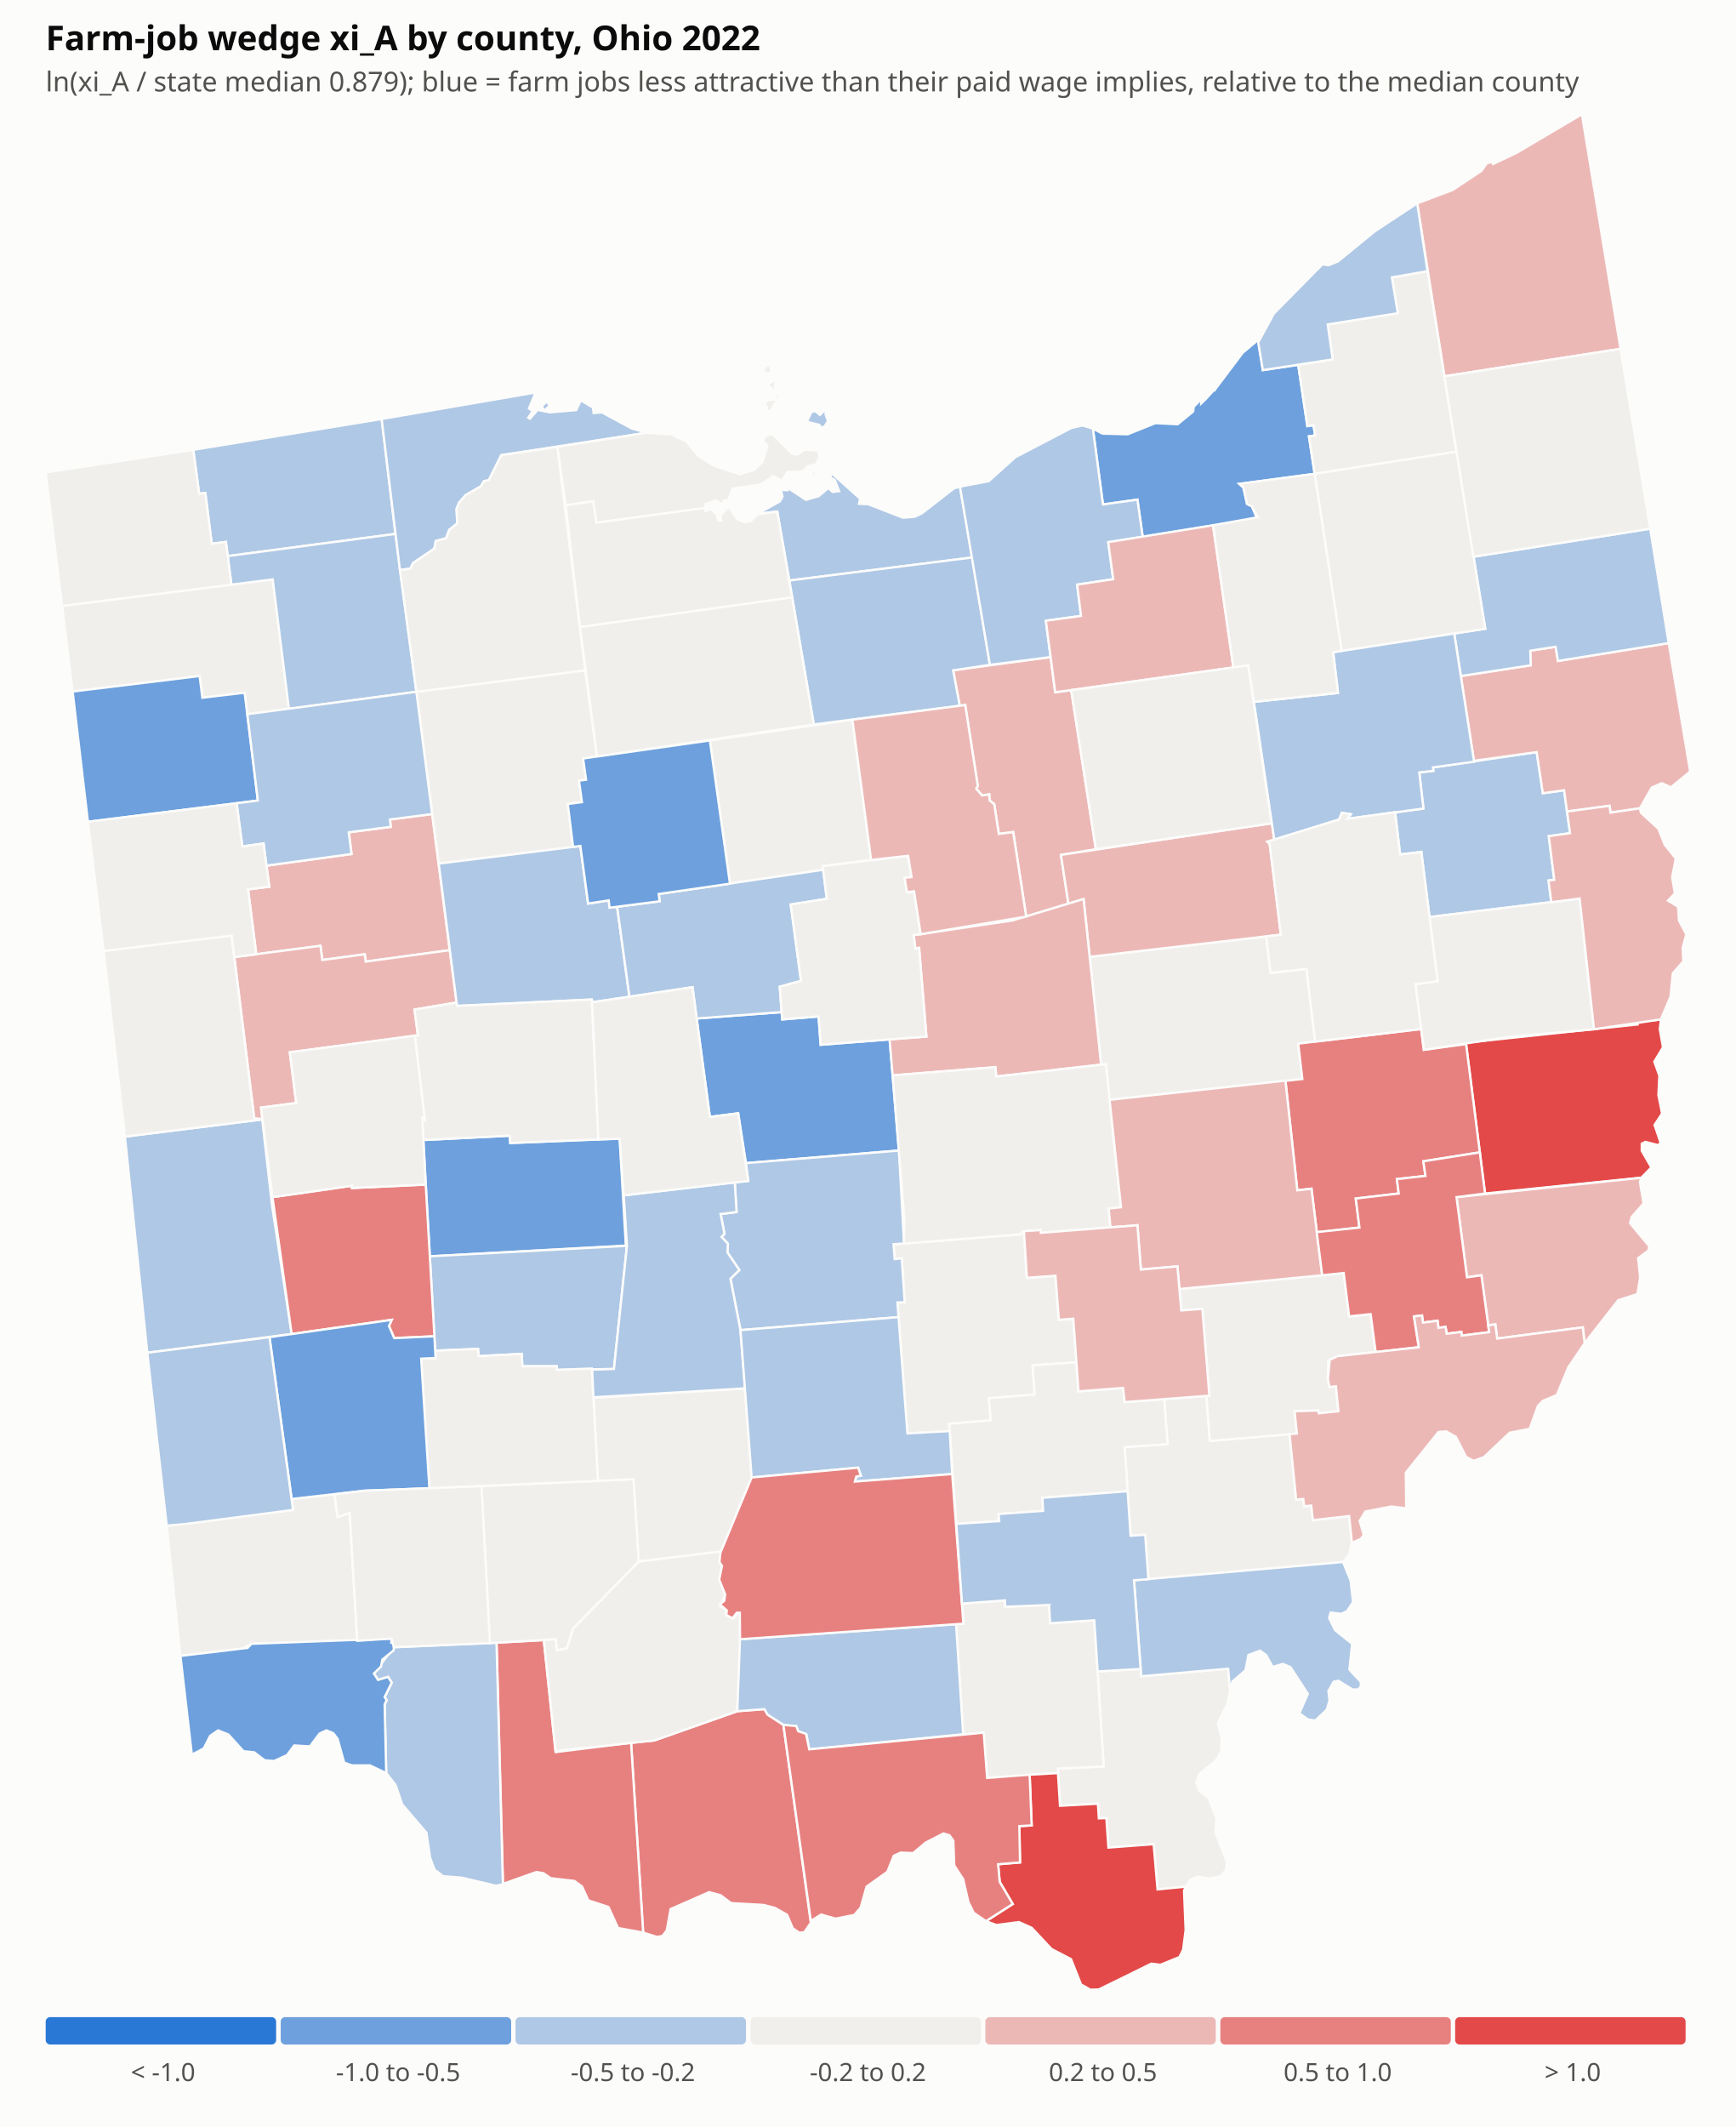
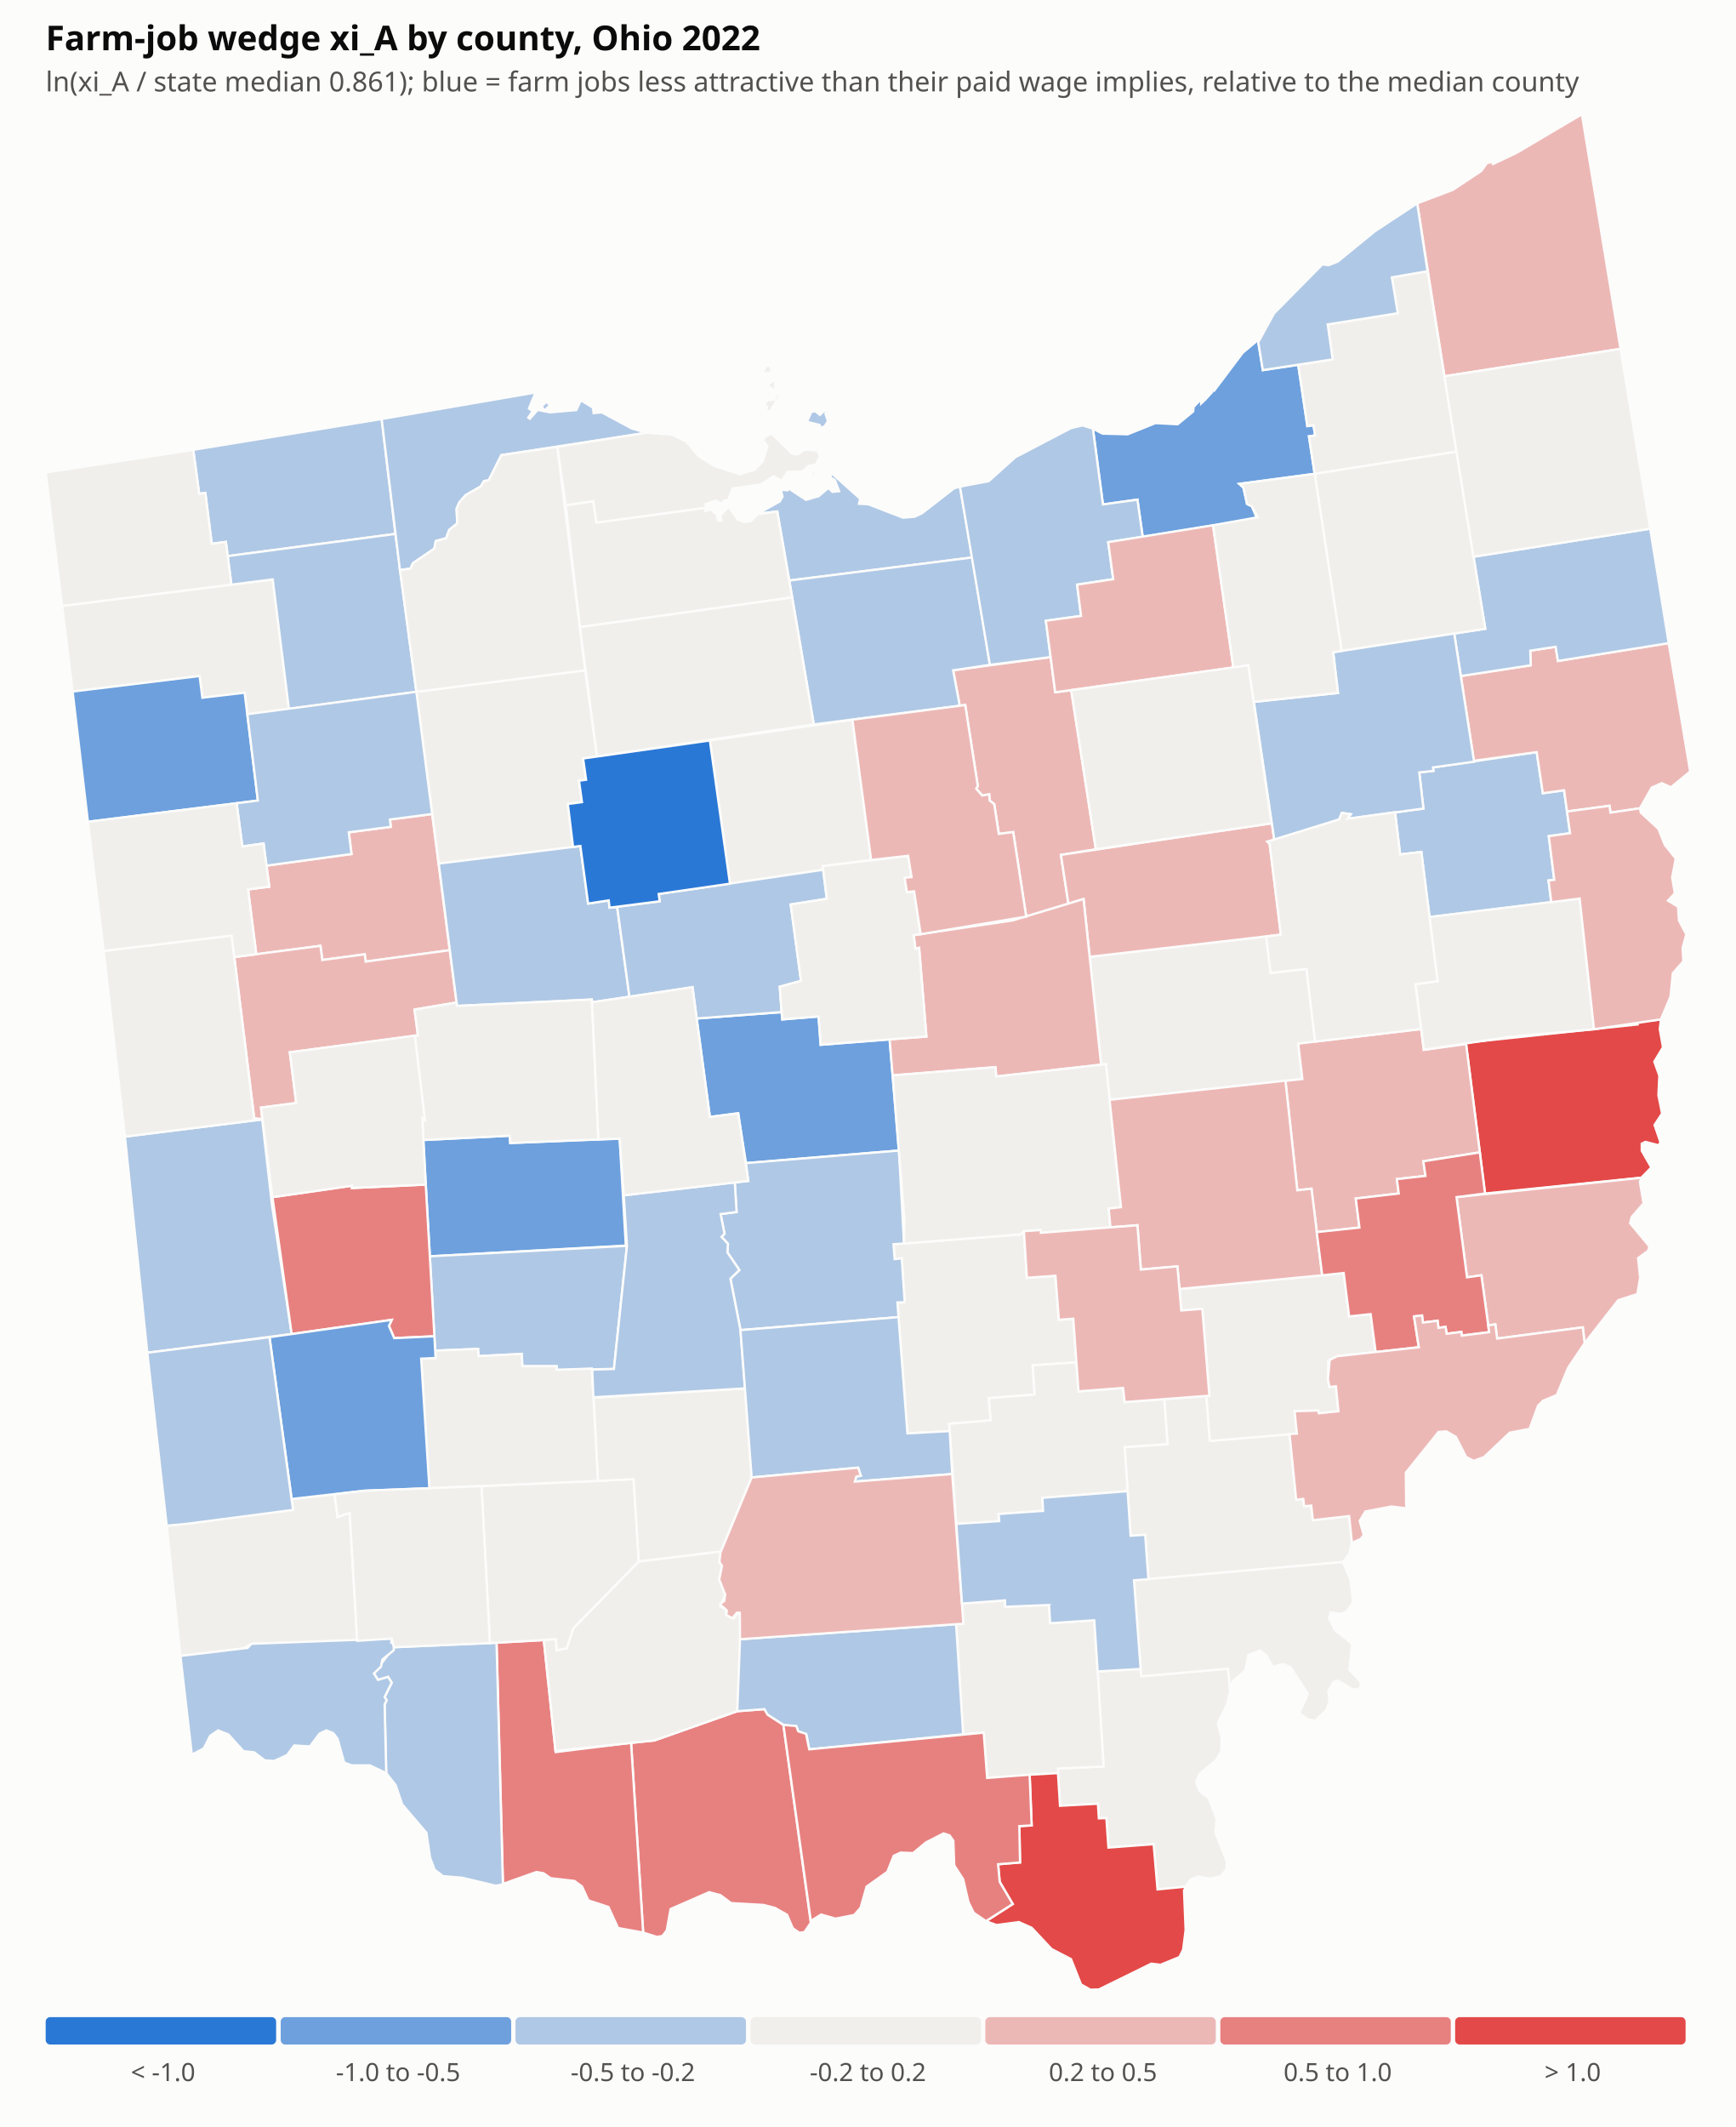
<svg xmlns="http://www.w3.org/2000/svg" viewBox="0 0 760 931" font-family="system-ui, sans-serif">
  <rect width="100%" height="100%" fill="#fcfcfb" />
  <text x="20" y="22" font-size="15" font-weight="600" fill="#0b0b0b">Farm-job wedge xi_A by county, Ohio 2022</text>
-   <text x="20" y="40" font-size="12" fill="#52514e">ln(xi_A / state median 0.879); blue = farm jobs less attractive than their paid wage implies, relative to the median county</text>
+   <text x="20" y="40" font-size="12" fill="#52514e">ln(xi_A / state median 0.861); blue = farm jobs less attractive than their paid wage implies, relative to the median county</text>
  <g transform="translate(20,50)" stroke="#fcfcfb" stroke-width="1">
    <path d="M261.6,795.9L256.3,712.8L266.5,711.8L302.8,699.0L314.7,698.1L316.1,700.5L323.0,705.0L335.0,791.6L332.2,795.7L330.0,796.0L327.1,794.0L324.6,788.1L319.3,785.1L314.3,783.8L300.1,783.0L295.4,779.5L290.5,778.2L273.6,785.6L271.9,795.0L270.0,797.4L267.6,797.8L261.6,795.9Z" fill="#e78180" />
    <path d="M88.6,339.3L97.9,338.1L96.6,328.9L133.9,323.8L132.7,314.3L151.1,311.9L150.7,308.7L169.2,306.3L176.9,365.9L140.1,370.9L139.7,367.7L121.1,370.2L120.3,364.0L92.2,367.7L88.6,339.3Z" fill="#ecb8b6" />
    <path d="M397.3,243.4L440.0,237.6L442.0,253.0L449.0,252.1L459.8,321.7L444.5,324.2L447.8,345.6L429.3,351.2L423.6,314.2L417.3,315.0L415.3,302.0L413.3,300.4L413.1,297.7L410.0,298.2L407.4,295.2L408.1,294.0L402.6,258.6L400.2,258.9L397.3,243.4Z" fill="#ecb8b6" />
    <path d="M612.4,114.7L600.5,39.0L616.1,33.1L628.6,24.8L631.0,21.4L633.3,20.9L633.7,21.8L644.2,16.8L672.6,0.0L689.5,102.7L612.4,114.7Z" fill="#ecb8b6" />
    <path d="M475.0,622.2L472.4,583.4L491.2,582.1L489.7,562.4L508.2,561.0L509.7,580.7L544.6,577.7L547.5,606.4L550.6,606.1L551.0,609.3L554.1,609.0L554.8,615.4L570.7,613.6L571.9,625.3L570.7,630.3L568.0,633.7L482.8,641.2L481.4,621.8L475.0,622.2Z" fill="#f0efec" />
    <path d="M82.6,368.9L120.3,364.0L121.1,370.2L139.7,367.7L140.1,370.9L176.9,365.9L179.9,388.8L161.5,391.9L163.0,403.2L106.9,410.6L109.7,432.8L94.3,434.8L94.8,439.9L91.3,439.5L82.6,368.9Z" fill="#ecb8b6" />
    <path d="M630.2,472.4L621.8,406.4L697.0,398.4L696.9,397.3L707.2,396.2L706.7,400.5L708.1,408.4L704.3,414.7L706.5,420.8L706.1,429.4L707.7,437.4L704.4,442.4L707.0,450.0L706.2,451.3L700.4,449.8L698.8,450.6L698.8,453.7L703.0,461.0L698.6,465.5L630.2,472.4Z" fill="#e34948" />
    <path d="M200.2,774.6L197.4,669.0L218.1,667.9L223.3,716.9L256.3,712.8L261.6,795.9L250.6,793.9L246.4,784.7L237.6,781.8L234.8,775.7L231.5,773.3L221.1,772.1L217.9,769.9L214.8,769.4L200.2,774.6Z" fill="#e78180" />
    <path d="M59.0,674.8L53.0,617.8L108.3,610.9L107.7,606.1L126.4,604.1L127.8,614.0L133.1,612.2L136.4,668.2L90.1,669.5L86.3,671.6L59.0,674.8Z" fill="#f0efec" />
    <path d="M593.0,324.0L590.8,305.6L603.2,303.9L601.4,288.1L607.6,287.4L607.4,285.9L652.8,279.2L655.5,297.2L664.8,295.9L667.4,314.7L658.1,316.0L660.5,335.1L658.0,335.4L659.2,344.9L605.9,351.4L602.3,322.9L593.0,324.0Z" fill="#afc8e5" />
    <path d="M168.2,499.9L165.3,449.0L203.2,447.1L203.4,450.3L251.3,448.4L254.0,495.2L168.2,499.9Z" fill="#6da0dd" />
    <path d="M170.5,541.2L168.2,499.9L254.5,495.3L248.8,549.2L223.7,549.6L223.7,548.0L208.7,548.0L208.4,542.6L189.5,543.6L189.3,540.4L170.5,541.2Z" fill="#afc8e5" />
    <path d="M143.7,682.5L152.4,671.0L197.4,669.0L200.2,774.8L197.1,775.4L182.4,771.9L174.0,771.2L170.3,768.4L168.3,763.1L166.7,752.2L156.1,739.8L153.2,731.3L149.1,726.1L148.4,696.0L149.3,694.2L148.4,692.8L151.5,686.5L149.9,684.0L145.5,685.3L143.7,682.5Z" fill="#afc8e5" />
    <path d="M194.5,669.2L190.8,600.5L257.4,597.4L259.7,633.5L231.0,662.8L228.2,671.5L223.7,672.4L223.3,667.5L194.5,669.2Z" fill="#f0efec" />
    <path d="M625.3,283.0L619.6,245.9L650.2,241.2L650.0,234.8L661.1,233.1L662.1,239.3L710.6,231.5L720.0,287.7L711.6,294.6L707.6,292.8L703.2,294.7L698.0,303.8L685.1,305.7L684.7,302.7L666.1,305.2L664.8,295.9L655.5,297.2L652.8,279.2L625.3,283.0Z" fill="#ecb8b6" />
    <path d="M462.1,416.0L457.1,368.8L534.4,359.9L536.3,375.9L552.0,374.1L555.8,405.9L548.4,406.8L550.2,422.3L465.8,431.4L464.2,415.8L462.1,416.0Z" fill="#f0efec" />
    <path d="M290.8,274.1L353.2,265.0L361.4,326.4L340.2,329.1L340.4,330.7L299.6,336.8L290.8,274.1Z" fill="#f0efec" />
    <path d="M462.9,170.8L458.5,137.6L462.7,139.8L473.7,140.1L485.9,135.2L495.6,135.7L502.4,130.1L502.6,128.1L506.0,124.6L505.9,126.6L507.6,125.0L510.7,121.6L510.5,120.3L511.6,121.0L524.1,104.4L530.8,98.8L532.9,112.0L548.4,109.7L552.4,136.5L555.1,136.1L555.8,140.6L553.1,141.0L555.6,157.4L522.6,161.8L524.4,163.4L526.0,170.6L528.1,171.6L530.3,176.9L480.3,185.0L478.0,168.7L462.9,170.8Z" fill="#6da0dd" />
    <path d="M44.5,542.1L34.7,447.5L94.8,440.0L99.1,477.6L107.7,533.9L44.5,542.1Z" fill="#afc8e5" />
    <path d="M11.8,252.7L7.2,215.2L99.4,203.6L106.5,260.3L88.3,262.6L87.1,253.2L68.6,255.4L67.4,245.9L11.8,252.7Z" fill="#f0efec" />
    <path d="M290.8,438.9L285.0,395.8L322.2,393.0L322.5,396.2L338.4,394.9L339.3,407.3L369.5,404.9L373.6,453.6L306.6,459.1L303.2,437.3L290.8,438.9Z" fill="#6da0dd" />
    <path d="M311.8,174.8L321.4,169.5L322.6,167.4L321.9,164.4L324.8,164.6L324.7,163.4L332.9,168.8L337.6,167.4L338.0,164.7L338.5,167.1L342.7,163.6L344.5,165.3L347.4,165.0L345.5,160.1L343.4,158.9L344.2,157.2L356.6,168.3L356.1,170.5L360.1,170.7L375.4,176.6L380.4,176.2L383.6,174.7L397.8,163.7L400.3,163.0L405.7,194.0L325.6,204.1L320.3,173.9L311.8,174.8ZM333.3,134.6L335.3,130.2L337.0,130.0L339.0,131.6L342.3,128.4L341.4,131.1L342.5,134.3L341.0,136.7L339.4,137.2L338.8,136.0L333.3,134.6Z" fill="#afc8e5" />
    <path d="M377.3,577.4L372.9,520.1L376.1,520.0L374.8,500.8L371.7,501.1L371.2,494.6L426.7,490.3L428.3,488.9L429.6,509.3L442.1,508.4L443.6,527.7L449.9,527.2L451.3,546.3L432.1,547.6L433.0,560.4L412.9,562.0L413.8,571.7L395.6,573.2L395.8,576.4L377.3,577.4Z" fill="#f0efec" />
    <path d="M241.8,598.2L239.9,561.8L306.2,557.7L309.1,596.7L295.7,629.1L259.7,633.5L257.4,597.4L241.8,598.2Z" fill="#f0efec" />
    <path d="M295.9,491.4L297.2,490.0L295.5,481.4L302.5,480.5L301.7,467.5L307.6,466.9L306.6,459.1L373.6,453.6L375.8,494.3L371.2,494.6L371.7,501.1L374.8,500.8L376.1,520.0L372.9,520.1L373.4,526.5L304.2,532.2L299.8,509.7L303.7,505.9L298.5,498.2L298.7,494.4L295.9,491.4Z" fill="#afc8e5" />
    <path d="M64.6,146.9L147.1,133.4L153.1,183.7L79.7,193.4L78.9,187.2L72.7,188.0L69.9,165.8L67.2,166.1L64.6,146.9Z" fill="#afc8e5" />
    <path d="M444.1,740.4L443.2,724.1L463.2,723.2L460.6,681.6L479.4,680.5L479.7,683.7L517.7,680.4L518.6,690.1L517.3,695.9L513.2,704.2L514.9,711.2L514.7,716.6L512.4,720.5L505.2,726.4L503.7,730.0L505.1,733.9L509.1,736.9L512.6,746.0L512.2,752.3L517.2,765.0L516.8,768.5L514.4,771.2L509.8,772.3L504.5,771.4L501.4,772.6L499.2,775.8L486.8,777.0L485.1,757.2L465.3,758.7L464.4,745.8L461.1,745.9L460.7,739.5L444.1,740.4Z" fill="#f0efec" />
    <path d="M555.6,157.4L553.1,141.0L555.8,140.6L555.1,136.1L552.4,136.5L548.4,109.7L563.5,107.3L561.3,92.0L592.0,87.1L589.4,71.4L605.0,68.7L617.7,147.7L555.6,157.4Z" fill="#f0efec" />
    <path d="M168.0,601.4L164.4,544.7L170.7,544.4L170.5,541.2L189.3,540.4L189.5,543.6L208.4,542.6L208.7,548.0L223.7,548.0L223.7,549.6L239.1,549.0L241.8,598.2L168.0,601.4Z" fill="#f0efec" />
-     <path d="M548.0,471.0L542.8,423.1L550.2,422.3L548.4,406.8L602.2,400.4L603.4,409.5L621.9,407.0L627.9,454.4L603.2,458.3L604.1,464.7L591.6,466.1L592.4,472.4L573.6,474.6L575.2,487.3L558.4,489.2L556.5,489.3L554.2,470.3L548.0,471.0Z" fill="#e78180" />
-     <path d="M64.0,718.0L59.0,674.8L88.4,671.3L90.1,669.5L151.5,667.2L151.3,669.0L152.8,669.6L152.3,672.4L147.4,676.4L146.8,679.5L143.7,682.5L145.5,685.3L149.9,684.0L151.5,686.5L148.4,692.8L149.3,694.2L148.4,696.0L149.1,726.1L141.9,722.7L134.0,722.7L130.7,721.5L127.8,711.1L125.9,708.6L122.9,707.4L119.9,708.8L115.7,714.4L108.8,714.0L105.7,718.2L100.0,720.8L95.9,720.5L91.3,717.0L86.6,716.5L80.0,709.2L75.5,707.4L72.0,709.8L69.2,715.3L64.0,718.0Z" fill="#6da0dd" />
+     <path d="M548.0,471.0L542.8,423.1L550.2,422.3L548.4,406.8L602.2,400.4L603.4,409.5L621.9,407.0L627.9,454.4L603.2,458.3L604.1,464.7L591.6,466.1L592.4,472.4L573.6,474.6L575.2,487.3L558.4,489.2L556.5,489.3L554.2,470.3L548.0,471.0Z" fill="#ecb8b6" />
+     <path d="M64.0,718.0L59.0,674.8L88.4,671.3L90.1,669.5L151.5,667.2L151.3,669.0L152.8,669.6L152.3,672.4L147.4,676.4L146.8,679.5L143.7,682.5L145.5,685.3L149.9,684.0L151.5,686.5L148.4,692.8L149.3,694.2L148.4,696.0L149.1,726.1L141.9,722.7L134.0,722.7L130.7,721.5L127.8,711.1L125.9,708.6L122.9,707.4L119.9,708.8L115.7,714.4L108.8,714.0L105.7,718.2L100.0,720.8L95.9,720.5L91.3,717.0L86.6,716.5L80.0,709.2L75.5,707.4L72.0,709.8L69.2,715.3L64.0,718.0Z" fill="#afc8e5" />
    <path d="M162.3,252.8L236.2,243.4L241.4,281.1L235.3,282.0L236.6,291.3L233.5,291.7L234.8,301.1L228.6,301.9L230.9,320.7L172.1,328.0L162.3,252.8Z" fill="#f0efec" />
    <path d="M180.1,390.3L172.1,328.0L234.1,320.3L237.5,345.5L246.5,344.1L246.9,347.3L250.2,347.0L255.6,386.3L239.2,388.7L239.1,387.5L180.1,390.3Z" fill="#afc8e5" />
    <path d="M603.4,409.5L599.7,380.8L609.4,379.5L605.9,351.4L671.6,343.3L677.9,400.5L640.3,403.9L603.4,409.5Z" fill="#f0efec" />
    <path d="M79.7,193.4L153.1,183.7L162.3,252.8L106.5,260.3L99.4,203.6L81.3,205.9L79.7,193.4Z" fill="#afc8e5" />
    <path d="M223.2,716.4L218.1,667.9L223.3,667.5L223.7,672.4L228.2,671.5L231.0,662.8L259.7,633.5L295.7,629.1L295.0,633.7L296.1,635.4L294.9,641.4L297.5,647.9L295.4,653.2L297.8,654.3L298.0,656.9L301.3,658.4L303.5,655.4L304.7,659.6L302.8,699.0L266.5,711.8L223.2,716.4Z" fill="#f0efec" />
    <path d="M398.7,617.0L395.6,573.2L413.8,571.7L412.9,562.0L433.0,560.4L432.1,547.6L451.3,546.3L452.2,559.0L471.7,557.5L472.4,563.7L489.7,562.4L491.2,582.1L472.4,583.4L473.7,602.7L436.4,605.6L436.7,611.3L417.2,612.7L417.5,615.8L398.7,617.0Z" fill="#f0efec" />
    <path d="M444.5,324.2L536.9,310.3L537.9,317.5L534.9,318.4L535.9,319.4L540.8,359.1L457.1,368.8L454.4,343.5L447.8,345.6L444.5,324.2Z" fill="#ecb8b6" />
    <path d="M325.6,204.1L405.7,194.0L413.4,241.0L397.3,243.4L400.2,258.9L336.3,267.1L325.6,204.1Z" fill="#afc8e5" />
    <path d="M401.7,709.1L398.6,660.9L401.8,660.7L401.2,651.9L420.0,650.5L420.1,653.3L439.3,652.5L439.8,660.5L459.1,659.2L463.2,723.2L443.2,724.1L443.2,726.1L412.2,728.2L410.7,708.4L401.7,709.1Z" fill="#f0efec" />
    <path d="M659.2,344.9L658.0,335.4L660.5,335.1L658.1,316.0L667.4,314.7L666.1,305.2L684.7,302.7L685.1,305.7L698.0,303.8L698.4,305.7L706.1,312.8L708.9,319.8L713.7,325.8L712.1,334.1L713.3,341.0L710.3,344.2L714.7,346.9L715.1,352.9L718.3,359.0L716.7,364.9L717.0,370.8L712.4,376.0L711.4,386.2L707.2,396.2L677.9,400.5L671.6,343.3L659.2,344.9Z" fill="#ecb8b6" />
    <path d="M370.8,420.7L369.5,404.9L385.6,403.7L382.4,364.9L380.8,365.3L380.0,359.3L423.3,352.9L454.4,343.5L462.1,416.0L416.2,421.2L415.8,417.1L370.8,420.7Z" fill="#ecb8b6" />
    <path d="M530.9,99.8L537.8,87.2L559.0,65.7L561.6,66.1L565.7,64.5L582.0,51.2L600.5,39.0L605.0,68.7L589.4,71.4L592.0,87.1L561.3,92.0L563.5,107.3L532.9,112.0L530.9,99.8Z" fill="#afc8e5" />
    <path d="M411.7,790.9L423.4,783.4L417.7,773.7L417.0,766.0L426.6,765.2L426.3,749.3L431.7,749.0L430.8,726.8L443.2,726.1L444.1,740.4L460.7,739.5L461.1,745.9L464.4,745.8L465.3,758.7L485.1,757.2L486.8,777.0L499.2,775.8L498.4,777.5L499.1,794.8L498.0,803.4L496.4,806.6L488.1,810.0L484.1,809.5L461.1,820.8L457.4,820.9L453.3,818.6L448.9,807.5L440.4,803.1L431.7,793.8L426.1,791.3L416.3,792.6L411.7,790.9Z" fill="#e34948" />
    <path d="M375.8,494.3L376.0,483.8L370.8,420.7L415.8,417.1L416.2,421.2L464.2,415.8L470.8,478.4L465.4,479.0L466.2,487.2L435.7,489.6L435.7,488.4L428.3,488.9L426.7,490.3L375.8,494.3Z" fill="#f0efec" />
    <path d="M164.8,439.4L166.0,440.2L161.6,403.3L163.0,403.2L161.5,391.9L179.9,388.8L180.1,390.3L239.1,387.5L242.0,448.7L203.4,450.3L203.2,447.1L165.3,449.0L164.8,439.4Z" fill="#f0efec" />
    <path d="M400.3,163.0L412.9,160.6L424.6,150.1L448.9,137.4L453.9,136.2L458.5,137.6L462.9,170.8L478.0,168.7L480.3,185.0L465.2,187.3L467.4,203.5L451.6,205.9L453.3,219.6L437.9,221.7L440.0,237.6L413.4,241.0L400.3,163.0Z" fill="#afc8e5" />
    <path d="M155.1,199.5L147.1,133.4L214.5,121.8L211.6,128.8L213.2,130.0L211.3,132.8L212.0,133.3L215.4,129.4L220.8,130.5L232.3,129.5L234.3,125.2L239.6,128.4L239.9,130.8L243.5,130.5L256.7,137.6L263.2,139.4L199.5,149.2L194.0,160.2L191.9,160.6L190.5,162.9L183.9,166.7L181.1,169.9L179.9,172.7L180.2,179.1L176.7,181.9L175.3,185.6L170.8,186.8L170.2,190.1L160.8,196.5L159.7,198.9L155.1,199.5ZM219.5,125.8L220.7,127.5L218.3,129.8L217.2,127.7L219.5,125.8ZM214.3,127.8L216.6,127.2L214.5,128.8L214.3,127.8ZM269.9,112.2L270.4,113.1L269.4,113.6L269.2,113.4L269.9,112.2Z" fill="#afc8e5" />
    <path d="M239.8,561.6L239.3,549.5L248.8,549.2L254.5,495.3L253.1,473.2L301.7,467.5L302.5,480.5L295.5,481.4L297.2,490.0L295.9,491.4L298.7,494.4L298.5,498.2L303.7,505.9L299.8,509.7L304.2,532.2L306.2,557.7L239.8,561.6Z" fill="#afc8e5" />
    <path d="M619.6,245.9L616.7,227.3L630.3,225.2L625.1,193.7L702.5,181.4L710.6,231.5L662.1,239.3L661.1,233.1L650.0,234.8L650.2,241.2L619.6,245.9Z" fill="#afc8e5" />
    <path d="M255.6,386.3L250.2,346.9L268.8,344.5L268.4,341.3L340.4,330.7L342.0,343.4L326.2,345.9L330.7,379.3L321.4,381.9L322.2,393.0L285.0,395.8L283.2,382.1L255.6,386.3Z" fill="#afc8e5" />
    <path d="M442.0,253.0L437.9,221.7L453.3,219.6L451.6,205.9L467.4,203.5L465.2,187.3L511.1,179.9L520.0,242.2L442.0,253.0Z" fill="#ecb8b6" />
-     <path d="M479.7,683.7L476.5,641.7L568.0,633.7L571.3,641.7L572.4,651.2L569.8,655.2L567.2,656.4L562.6,655.8L561.9,658.2L564.5,663.5L572.0,669.5L570.8,680.8L575.8,686.2L575.8,688.2L574.7,689.5L572.2,689.5L566.0,685.7L563.9,686.1L561.6,690.2L562.1,694.3L560.9,698.3L555.9,703.1L552.6,702.6L548.9,699.9L552.6,691.4L545.0,679.7L541.7,678.3L537.2,679.6L534.4,674.5L531.7,672.5L526.6,674.4L525.3,681.1L519.6,686.0L518.6,690.1L517.7,680.4L479.7,683.7Z" fill="#afc8e5" />
+     <path d="M479.7,683.7L476.5,641.7L568.0,633.7L571.3,641.7L572.4,651.2L569.8,655.2L567.2,656.4L562.6,655.8L561.9,658.2L564.5,663.5L572.0,669.5L570.8,680.8L575.8,686.2L575.8,688.2L574.7,689.5L572.2,689.5L566.0,685.7L563.9,686.1L561.6,690.2L562.1,694.3L560.9,698.3L555.9,703.1L552.6,702.6L548.9,699.9L552.6,691.4L545.0,679.7L541.7,678.3L537.2,679.6L534.4,674.5L531.7,672.5L526.6,674.4L525.3,681.1L519.6,686.0L518.6,690.1L517.7,680.4L479.7,683.7Z" fill="#f0efec" />
    <path d="M34.7,447.5L25.4,366.2L81.4,359.5L91.3,439.5L95.3,439.9L34.7,447.5Z" fill="#f0efec" />
    <path d="M107.7,533.9L99.3,474.0L134.1,469.0L134.1,470.0L166.4,468.5L170.2,534.9L152.6,535.7L150.3,530.4L151.5,527.7L107.7,533.9Z" fill="#e78180" />
    <path d="M622.3,509.1L617.7,474.0L698.6,465.5L698.0,467.4L699.6,476.7L694.4,482.7L693.7,485.4L702.1,495.5L701.7,497.4L697.2,500.7L698.1,509.2L696.9,516.4L688.5,519.1L673.8,537.9L673.0,531.0L635.5,535.9L634.7,529.7L631.6,530.1L628.6,508.2L622.3,509.1Z" fill="#ecb8b6" />
    <path d="M98.0,535.3L151.5,527.7L150.3,530.4L152.6,535.7L170.2,534.9L170.7,544.4L164.4,544.7L168.0,601.4L139.4,602.5L107.7,606.1L98.0,535.3Z" fill="#6da0dd" />
    <path d="M497.2,523.6L496.4,514.2L568.3,507.2L570.7,526.2L580.1,525.2L582.3,541.8L565.6,543.6L561.5,545.8L561.4,553.7L562.1,557.1L564.9,556.8L566.0,567.7L557.4,568.6L557.2,567.4L546.8,567.7L547.8,577.5L509.7,580.7L508.2,561.0L509.5,560.9L506.4,522.9L497.2,523.6Z" fill="#f0efec" />
    <path d="M322.5,396.2L321.4,381.9L330.7,379.3L326.2,345.9L342.0,343.4L340.2,329.1L377.6,324.6L379.1,333.9L376.1,334.2L377.1,340.5L380.2,340.1L383.1,358.9L380.0,359.3L380.8,365.3L382.4,364.9L385.6,403.7L339.3,407.3L338.4,394.9L322.5,396.2Z" fill="#f0efec" />
    <path d="M466.2,487.2L465.4,479.0L470.8,478.4L465.8,431.4L542.8,423.0L548.0,471.0L554.2,470.3L558.9,508.2L496.4,514.2L495.5,504.3L479.5,505.7L478.0,486.3L466.2,487.2Z" fill="#ecb8b6" />
    <path d="M558.9,508.2L556.5,489.3L575.2,487.3L573.6,474.6L592.4,472.4L591.6,466.1L604.1,464.7L603.2,458.3L627.9,454.4L630.2,472.4L617.7,474.0L622.3,509.1L628.6,508.2L632.0,533.1L620.0,534.6L619.8,533.0L613.4,533.8L612.9,530.8L609.8,531.2L609.4,528.1L603.0,528.9L602.6,525.8L599.1,526.2L601.2,539.7L582.3,541.8L580.1,525.2L570.7,526.2L568.3,507.2L558.9,508.2Z" fill="#e78180" />
    <path d="M224.0,145.6L263.2,139.4L274.1,140.2L280.4,143.2L285.9,149.7L292.7,153.9L303.8,157.6L310.2,155.7L313.9,152.1L316.0,145.3L314.1,142.7L314.9,141.0L317.9,139.8L327.0,148.7L329.2,148.9L332.4,146.8L337.9,147.2L339.0,149.9L337.7,152.3L339.5,155.6L338.8,156.1L337.6,153.1L333.9,154.0L331.3,156.4L324.7,156.6L322.3,160.5L318.7,158.4L313.0,162.1L300.8,163.8L298.9,168.8L297.0,169.1L296.2,170.6L293.4,169.1L288.8,170.7L289.0,172.3L241.1,178.8L239.7,169.4L227.7,171.2L224.0,145.6ZM318.2,138.7L317.7,139.1L317.6,138.9L318.2,138.7ZM311.3,127.6L310.6,128.1L310.6,127.8L311.3,127.6ZM311.7,119.8L312.8,120.0L313.4,120.3L312.5,120.7L311.7,119.8ZM315.9,116.7L315.4,117.3L315.2,117.1L315.9,116.7ZM314.0,113.5L315.1,110.3L317.0,109.9L318.1,113.0L314.0,113.5ZM336.6,155.7L337.1,157.6L335.7,158.8L335.3,157.3L336.6,155.7ZM317.0,124.0L317.0,125.1L318.9,124.9L320.1,122.5L321.9,122.1L317.6,129.5L315.4,130.9L315.8,128.1L314.5,127.2L317.0,124.0ZM317.6,123.9L317.6,124.4L317.4,124.2L317.6,123.9ZM322.8,118.9L322.8,119.3L322.5,119.1L322.8,118.9ZM318.2,116.7L319.6,117.1L319.2,121.2L316.1,118.6L318.2,116.7ZM320.4,115.6L323.1,115.2L320.0,116.2L320.4,115.6Z" fill="#f0efec" />
    <path d="M18.5,309.7L11.8,252.7L67.4,245.9L68.6,255.4L87.1,253.2L92.9,300.4L18.5,309.7Z" fill="#6da0dd" />
    <path d="M429.6,509.3L428.3,488.9L435.7,488.4L435.7,489.6L478.0,486.3L479.5,505.7L495.5,504.3L497.2,523.6L506.4,522.9L509.5,560.9L472.4,563.7L471.7,557.5L452.2,559.0L449.9,527.2L443.6,527.7L442.1,508.4L429.6,509.3Z" fill="#ecb8b6" />
    <path d="M309.1,596.7L304.2,532.2L373.4,526.5L377.3,577.4L395.8,576.4L396.9,595.2L354.3,598.5L354.9,596.3L356.9,595.9L355.7,592.4L309.1,596.7Z" fill="#afc8e5" />
    <path d="M302.8,699.0L304.0,667.5L398.6,660.9L401.7,709.1L334.3,715.7L333.1,709.3L329.5,707.8L328.6,705.5L323.4,705.2L316.1,700.5L314.7,698.1L302.8,699.0Z" fill="#afc8e5" />
    <path d="M567.4,234.9L555.6,157.4L617.7,147.7L630.3,225.2L567.4,234.9Z" fill="#f0efec" />
    <path d="M53.0,617.8L44.5,542.1L98.0,535.3L108.3,610.9L61.6,617.0L53.0,617.8Z" fill="#afc8e5" />
    <path d="M83.6,301.6L92.9,300.4L88.3,262.6L162.3,252.8L169.2,306.3L150.7,308.7L151.1,311.9L132.7,314.3L133.9,323.8L96.6,328.9L95.4,319.2L86.1,320.5L83.6,301.6Z" fill="#afc8e5" />
    <path d="M361.4,326.4L353.2,265.0L402.6,258.6L408.1,294.0L407.4,295.2L410.0,298.2L413.1,297.7L413.3,300.4L415.3,302.0L417.3,315.0L423.6,314.2L429.3,351.2L383.1,358.9L380.2,340.1L377.1,340.5L376.3,335.7L376.1,334.2L379.1,333.9L377.6,324.6L361.4,326.4Z" fill="#ecb8b6" />
-     <path d="M295.2,652.2L297.1,650.7L297.5,647.9L294.9,641.4L296.1,635.4L295.0,633.7L295.4,629.7L309.1,596.7L355.7,592.4L356.9,595.9L354.9,596.3L354.3,598.5L396.9,595.2L401.8,660.7L304.0,667.5L303.9,655.9L302.6,655.9L300.7,658.3L298.0,656.9L298.2,654.9L295.2,652.2Z" fill="#e78180" />
+     <path d="M295.2,652.2L297.1,650.7L297.5,647.9L294.9,641.4L296.1,635.4L295.0,633.7L295.4,629.7L309.1,596.7L355.7,592.4L356.9,595.9L354.9,596.3L354.3,598.5L396.9,595.2L401.8,660.7L304.0,667.5L303.9,655.9L302.6,655.9L300.7,658.3L298.0,656.9L298.2,654.9L295.2,652.2Z" fill="#ecb8b6" />
    <path d="M233.9,224.5L227.7,171.2L239.7,169.4L241.1,178.8L289.0,172.3L288.8,173.7L291.2,172.9L293.9,175.2L294.3,177.8L295.8,177.8L295.4,175.7L299.0,171.8L303.0,177.4L305.9,178.5L308.7,178.1L311.7,175.1L320.3,173.9L326.8,211.5L233.9,224.5Z" fill="#f0efec" />
    <path d="M323.0,705.0L328.6,705.5L329.5,707.8L332.9,708.9L334.3,715.7L410.7,708.4L412.2,728.2L430.8,726.8L431.7,749.0L426.3,749.3L426.6,765.2L417.0,766.0L417.7,773.7L423.4,783.4L411.7,790.9L406.3,787.2L404.0,782.5L401.7,772.5L397.8,766.5L397.4,755.7L395.7,753.3L393.1,752.5L385.3,756.5L379.8,761.1L374.3,760.9L371.3,762.3L368.5,769.3L359.4,775.8L356.8,785.0L354.0,788.2L345.8,789.8L339.5,788.0L335.0,790.8L323.0,705.0Z" fill="#e78180" />
    <path d="M241.4,281.1L233.9,224.5L326.8,211.5L336.3,267.1L241.4,281.1Z" fill="#f0efec" />
    <path d="M99.3,474.0L94.3,434.8L109.7,432.8L106.9,410.6L161.6,403.3L166.0,440.2L164.9,439.3L166.4,468.5L134.1,470.0L134.1,469.0L99.3,474.0Z" fill="#f0efec" />
    <path d="M537.9,317.5L529.0,257.2L565.8,253.3L563.7,235.5L616.7,227.3L625.4,283.4L607.4,285.9L607.6,287.4L601.4,288.1L603.2,303.9L569.9,308.4L571.4,306.4L567.5,305.8L566.3,308.7L537.9,317.5Z" fill="#afc8e5" />
    <path d="M520.0,242.2L511.1,179.9L530.7,176.4L528.1,171.6L526.0,170.6L524.4,163.4L522.6,161.8L555.6,157.4L567.4,234.9L563.7,235.5L565.8,253.3L529.0,257.2L526.5,241.2L520.0,242.2Z" fill="#f0efec" />
    <path d="M625.1,193.7L612.4,114.7L689.5,102.7L702.5,181.4L625.1,193.7Z" fill="#f0efec" />
    <path d="M536.3,375.8L534.4,359.9L540.8,359.1L535.9,319.4L534.9,318.4L566.3,308.7L567.5,305.8L571.4,306.4L569.9,308.4L590.8,305.5L593.0,324.0L602.3,322.9L609.4,379.5L599.7,380.8L602.2,400.4L555.8,405.9L552.0,374.1L536.3,375.8Z" fill="#f0efec" />
    <path d="M242.0,448.7L239.2,388.7L283.2,382.1L290.8,438.9L303.2,437.3L307.6,466.9L253.1,473.2L251.3,448.4L242.0,448.7Z" fill="#f0efec" />
    <path d="M18.5,309.7L83.6,301.6L86.1,320.5L95.4,319.2L97.9,338.1L88.6,339.3L92.2,367.7L82.6,368.9L81.4,359.5L25.4,366.2L18.5,309.7Z" fill="#f0efec" />
    <path d="M401.2,651.9L398.7,617.0L417.5,615.8L417.2,612.7L436.7,611.3L436.4,605.6L473.7,602.7L475.0,622.2L481.4,621.8L482.0,630.4L482.8,641.2L476.5,641.7L479.4,680.5L460.6,681.6L459.1,659.2L439.8,660.5L439.3,652.5L420.1,653.3L420.0,650.5L401.2,651.9Z" fill="#afc8e5" />
    <path d="M126.5,604.1L139.5,602.5L190.8,600.5L194.5,669.2L152.4,671.0L151.5,667.2L136.4,668.2L133.1,612.2L127.8,614.0L126.5,604.1Z" fill="#f0efec" />
    <path d="M547.5,606.4L544.6,577.7L547.8,577.5L546.8,567.7L557.2,567.4L557.4,568.6L566.0,567.7L564.9,556.8L562.1,557.1L561.4,553.7L562.2,545.2L565.6,543.6L601.2,539.7L599.1,526.2L602.6,525.8L603.0,528.9L609.4,528.1L609.8,531.2L612.9,530.8L613.4,533.8L619.8,533.0L620.0,534.6L632.0,533.1L631.6,530.1L634.7,529.7L635.5,535.9L673.0,531.0L673.8,537.9L666.6,548.6L661.6,560.6L655.6,563.1L653.4,565.3L649.7,575.4L641.0,577.1L629.7,587.8L625.2,589.4L621.9,587.7L617.4,578.9L613.2,576.5L609.8,576.8L595.5,594.6L595.7,610.2L589.2,609.4L577.8,611.6L575.3,615.7L577.1,621.9L575.8,623.6L571.9,625.3L570.7,613.6L554.8,615.4L554.1,609.0L551.0,609.3L550.6,606.1L547.5,606.4Z" fill="#ecb8b6" />
    <path d="M449.0,252.1L526.5,241.2L536.7,310.4L459.8,321.7L449.0,252.1Z" fill="#f0efec" />
    <path d="M7.2,215.2L0.0,156.8L64.6,146.9L67.2,166.1L69.9,165.8L72.7,188.0L78.9,187.2L81.3,205.9L7.2,215.2Z" fill="#f0efec" />
    <path d="M162.3,252.8L155.1,199.5L159.7,198.9L160.8,196.5L170.2,190.1L170.8,186.8L175.3,185.6L176.7,181.9L180.2,179.1L179.9,172.7L181.1,169.9L183.9,166.7L190.5,162.9L191.9,160.6L194.0,160.2L199.5,149.2L224.0,145.6L236.2,243.4L162.3,252.8Z" fill="#f0efec" />
-     <path d="M230.9,320.7L228.6,301.9L234.8,301.1L233.5,291.7L236.6,291.3L235.3,282.0L290.8,274.1L299.6,336.8L268.4,341.3L268.8,344.5L246.9,347.3L246.5,344.1L237.5,345.5L234.1,320.3L230.9,320.7Z" fill="#6da0dd" />
+     <path d="M230.9,320.7L228.6,301.9L234.8,301.1L233.5,291.7L236.6,291.3L235.3,282.0L290.8,274.1L299.6,336.8L268.4,341.3L268.8,344.5L246.9,347.3L246.5,344.1L237.5,345.5L234.1,320.3L230.9,320.7Z" fill="#2a78d6" />
  </g>
  <rect x="20.0" y="882.9" width="100.9" height="12" rx="2" fill="#2a78d6" />
  <text x="71.4" y="910.9" font-size="11" text-anchor="middle" fill="#52514e">&lt; -1.0</text>
  <rect x="122.9" y="882.9" width="100.9" height="12" rx="2" fill="#6da0dd" />
  <text x="174.3" y="910.9" font-size="11" text-anchor="middle" fill="#52514e">-1.0 to -0.5</text>
  <rect x="225.7" y="882.9" width="100.9" height="12" rx="2" fill="#afc8e5" />
  <text x="277.1" y="910.9" font-size="11" text-anchor="middle" fill="#52514e">-0.5 to -0.2</text>
  <rect x="328.6" y="882.9" width="100.9" height="12" rx="2" fill="#f0efec" />
  <text x="380.0" y="910.9" font-size="11" text-anchor="middle" fill="#52514e">-0.2 to 0.2</text>
  <rect x="431.4" y="882.9" width="100.9" height="12" rx="2" fill="#ecb8b6" />
  <text x="482.9" y="910.9" font-size="11" text-anchor="middle" fill="#52514e">0.2 to 0.5</text>
  <rect x="534.3" y="882.9" width="100.9" height="12" rx="2" fill="#e78180" />
  <text x="585.7" y="910.9" font-size="11" text-anchor="middle" fill="#52514e">0.5 to 1.0</text>
  <rect x="637.1" y="882.9" width="100.9" height="12" rx="2" fill="#e34948" />
  <text x="688.6" y="910.9" font-size="11" text-anchor="middle" fill="#52514e">&gt; 1.0</text>
</svg>
